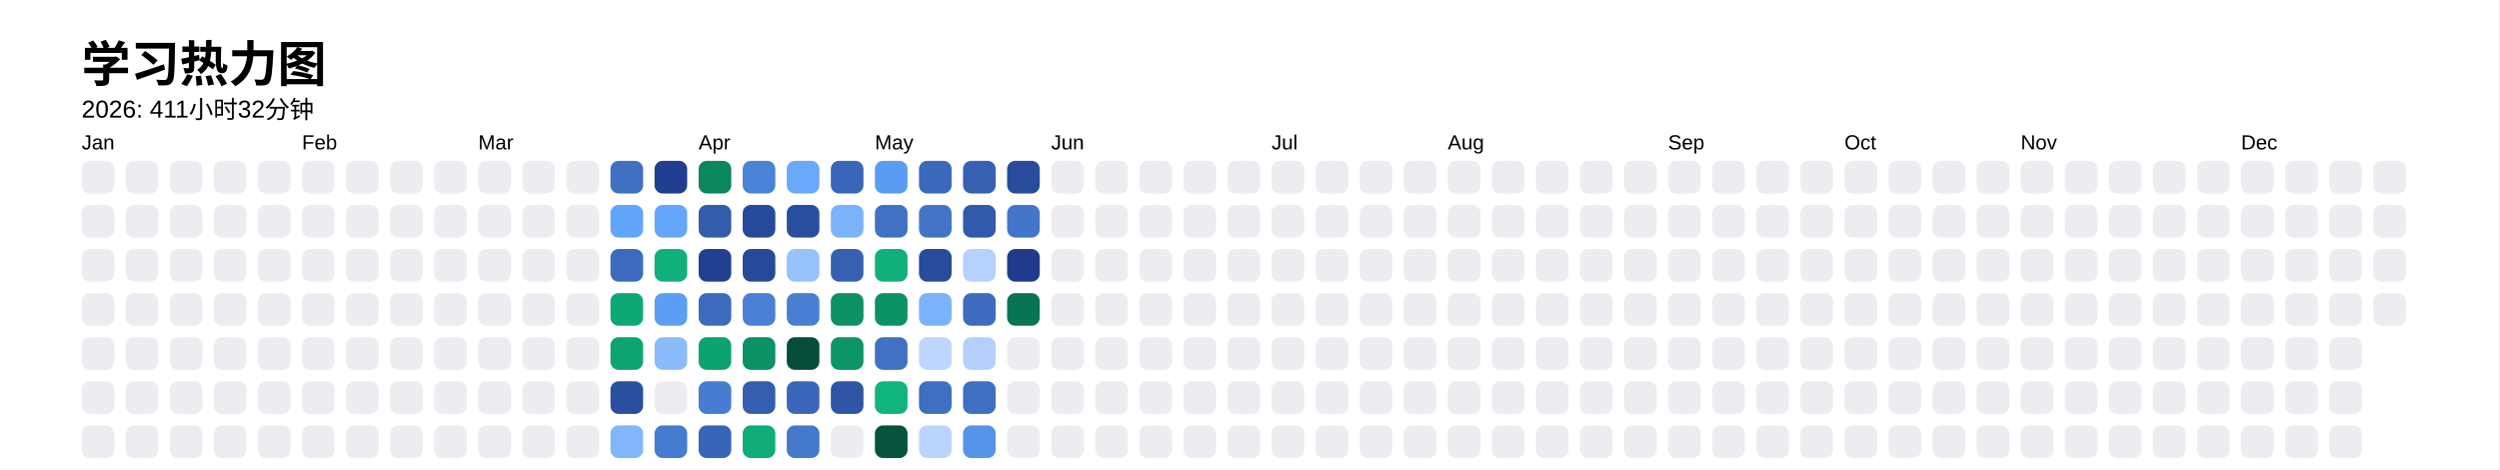
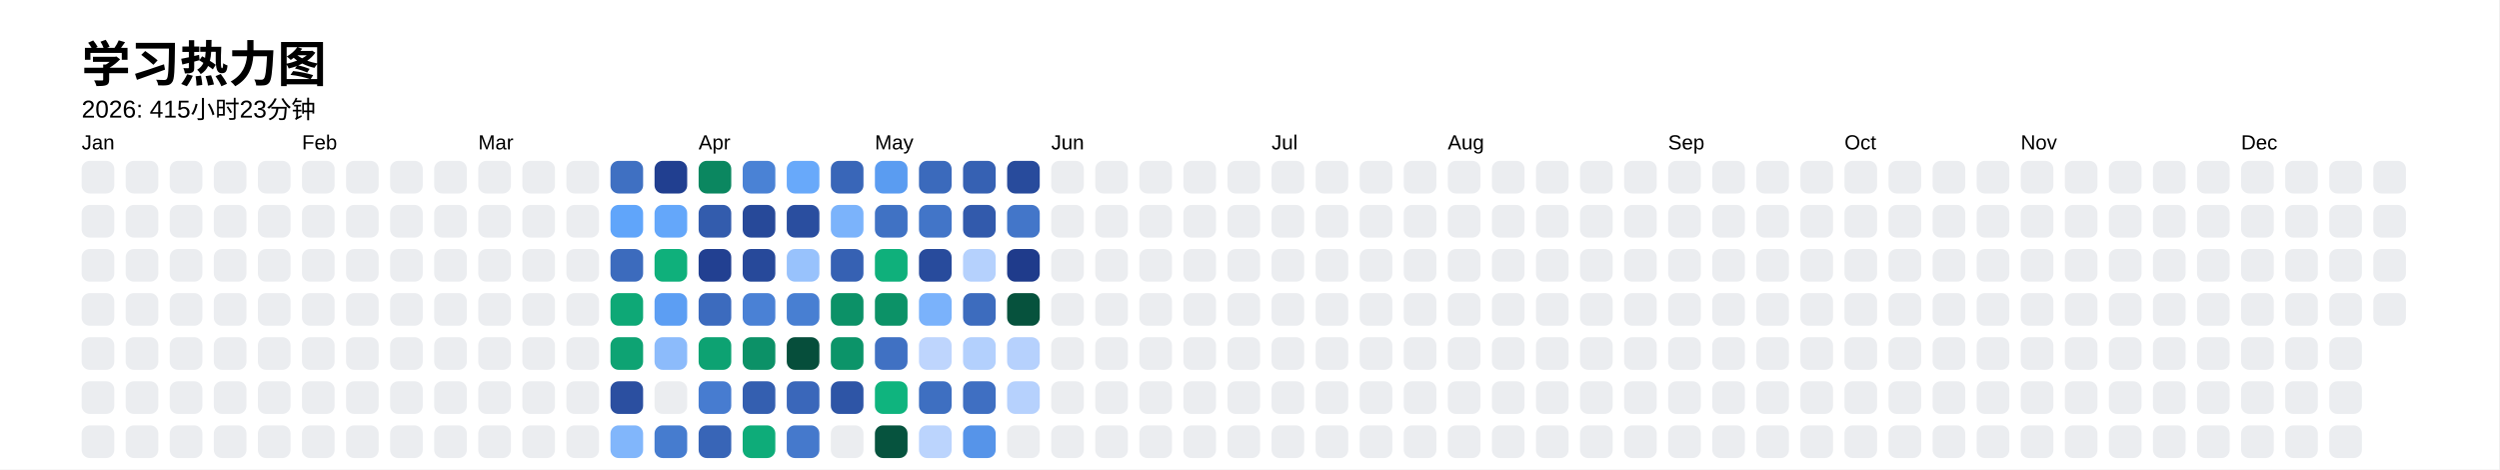
<svg xmlns="http://www.w3.org/2000/svg" style="background-color:white;" baseProfile="full" height="57.5mm" version="1.1" viewBox="0,0,306.2,57.5" width="306.2mm">
  <defs />
  <rect fill="#FFFFFF" height="57.5" width="306.2" x="0" y="0" />
  <text fill="#000000" style="font-size:6px; font-family:Arial; font-weight:bold;" x="10" y="10">学习热力图</text>
-   <text fill="#000000" style="font-size:3px; font-family:Arial;" x="10" y="14.4">2026: 411小时32分钟</text>
+   <text fill="#000000" style="font-size:3px; font-family:Arial;" x="10" y="14.4">2026: 415小时23分钟</text>
  <text fill="#000000" style="font-size:2.5px; font-family:Arial" x="10" y="18.3">Jan</text>
  <rect fill="#ebedf0" height="4" rx="1" ry="1" width="4" x="10" y="19.7" />
  <rect fill="#ebedf0" height="4" rx="1" ry="1" width="4" x="10" y="25.1" />
  <rect fill="#ebedf0" height="4" rx="1" ry="1" width="4" x="10" y="30.5" />
  <rect fill="#ebedf0" height="4" rx="1" ry="1" width="4" x="10" y="35.9" />
  <rect fill="#ebedf0" height="4" rx="1" ry="1" width="4" x="10" y="41.3" />
  <rect fill="#ebedf0" height="4" rx="1" ry="1" width="4" x="10" y="46.7" />
  <rect fill="#ebedf0" height="4" rx="1" ry="1" width="4" x="10" y="52.1" />
  <rect fill="#ebedf0" height="4" rx="1" ry="1" width="4" x="15.4" y="19.7" />
  <rect fill="#ebedf0" height="4" rx="1" ry="1" width="4" x="15.4" y="25.1" />
  <rect fill="#ebedf0" height="4" rx="1" ry="1" width="4" x="15.4" y="30.5" />
  <rect fill="#ebedf0" height="4" rx="1" ry="1" width="4" x="15.4" y="35.9" />
  <rect fill="#ebedf0" height="4" rx="1" ry="1" width="4" x="15.4" y="41.3" />
  <rect fill="#ebedf0" height="4" rx="1" ry="1" width="4" x="15.4" y="46.7" />
  <rect fill="#ebedf0" height="4" rx="1" ry="1" width="4" x="15.4" y="52.1" />
  <rect fill="#ebedf0" height="4" rx="1" ry="1" width="4" x="20.8" y="19.7" />
  <rect fill="#ebedf0" height="4" rx="1" ry="1" width="4" x="20.8" y="25.1" />
  <rect fill="#ebedf0" height="4" rx="1" ry="1" width="4" x="20.8" y="30.5" />
  <rect fill="#ebedf0" height="4" rx="1" ry="1" width="4" x="20.8" y="35.9" />
  <rect fill="#ebedf0" height="4" rx="1" ry="1" width="4" x="20.8" y="41.3" />
  <rect fill="#ebedf0" height="4" rx="1" ry="1" width="4" x="20.8" y="46.7" />
  <rect fill="#ebedf0" height="4" rx="1" ry="1" width="4" x="20.8" y="52.1" />
  <rect fill="#ebedf0" height="4" rx="1" ry="1" width="4" x="26.2" y="19.7" />
  <rect fill="#ebedf0" height="4" rx="1" ry="1" width="4" x="26.2" y="25.1" />
  <rect fill="#ebedf0" height="4" rx="1" ry="1" width="4" x="26.2" y="30.5" />
  <rect fill="#ebedf0" height="4" rx="1" ry="1" width="4" x="26.2" y="35.9" />
  <rect fill="#ebedf0" height="4" rx="1" ry="1" width="4" x="26.2" y="41.3" />
  <rect fill="#ebedf0" height="4" rx="1" ry="1" width="4" x="26.2" y="46.7" />
  <rect fill="#ebedf0" height="4" rx="1" ry="1" width="4" x="26.2" y="52.1" />
  <rect fill="#ebedf0" height="4" rx="1" ry="1" width="4" x="31.6" y="19.7" />
  <rect fill="#ebedf0" height="4" rx="1" ry="1" width="4" x="31.6" y="25.1" />
  <rect fill="#ebedf0" height="4" rx="1" ry="1" width="4" x="31.6" y="30.5" />
  <rect fill="#ebedf0" height="4" rx="1" ry="1" width="4" x="31.6" y="35.9" />
  <rect fill="#ebedf0" height="4" rx="1" ry="1" width="4" x="31.6" y="41.3" />
  <rect fill="#ebedf0" height="4" rx="1" ry="1" width="4" x="31.6" y="46.7" />
  <rect fill="#ebedf0" height="4" rx="1" ry="1" width="4" x="31.6" y="52.1" />
  <text fill="#000000" style="font-size:2.5px; font-family:Arial" x="37.0" y="18.3">Feb</text>
  <rect fill="#ebedf0" height="4" rx="1" ry="1" width="4" x="37.0" y="19.7" />
  <rect fill="#ebedf0" height="4" rx="1" ry="1" width="4" x="37.0" y="25.1" />
  <rect fill="#ebedf0" height="4" rx="1" ry="1" width="4" x="37.0" y="30.5" />
  <rect fill="#ebedf0" height="4" rx="1" ry="1" width="4" x="37.0" y="35.9" />
  <rect fill="#ebedf0" height="4" rx="1" ry="1" width="4" x="37.0" y="41.3" />
  <rect fill="#ebedf0" height="4" rx="1" ry="1" width="4" x="37.0" y="46.7" />
  <rect fill="#ebedf0" height="4" rx="1" ry="1" width="4" x="37.0" y="52.1" />
  <rect fill="#ebedf0" height="4" rx="1" ry="1" width="4" x="42.4" y="19.7" />
  <rect fill="#ebedf0" height="4" rx="1" ry="1" width="4" x="42.4" y="25.1" />
  <rect fill="#ebedf0" height="4" rx="1" ry="1" width="4" x="42.4" y="30.5" />
  <rect fill="#ebedf0" height="4" rx="1" ry="1" width="4" x="42.4" y="35.9" />
  <rect fill="#ebedf0" height="4" rx="1" ry="1" width="4" x="42.4" y="41.3" />
  <rect fill="#ebedf0" height="4" rx="1" ry="1" width="4" x="42.4" y="46.7" />
  <rect fill="#ebedf0" height="4" rx="1" ry="1" width="4" x="42.4" y="52.1" />
  <rect fill="#ebedf0" height="4" rx="1" ry="1" width="4" x="47.8" y="19.7" />
  <rect fill="#ebedf0" height="4" rx="1" ry="1" width="4" x="47.8" y="25.1" />
  <rect fill="#ebedf0" height="4" rx="1" ry="1" width="4" x="47.8" y="30.5" />
  <rect fill="#ebedf0" height="4" rx="1" ry="1" width="4" x="47.8" y="35.9" />
  <rect fill="#ebedf0" height="4" rx="1" ry="1" width="4" x="47.8" y="41.3" />
  <rect fill="#ebedf0" height="4" rx="1" ry="1" width="4" x="47.8" y="46.7" />
  <rect fill="#ebedf0" height="4" rx="1" ry="1" width="4" x="47.8" y="52.1" />
  <rect fill="#ebedf0" height="4" rx="1" ry="1" width="4" x="53.2" y="19.7" />
  <rect fill="#ebedf0" height="4" rx="1" ry="1" width="4" x="53.2" y="25.1" />
  <rect fill="#ebedf0" height="4" rx="1" ry="1" width="4" x="53.2" y="30.5" />
  <rect fill="#ebedf0" height="4" rx="1" ry="1" width="4" x="53.2" y="35.9" />
  <rect fill="#ebedf0" height="4" rx="1" ry="1" width="4" x="53.2" y="41.3" />
  <rect fill="#ebedf0" height="4" rx="1" ry="1" width="4" x="53.2" y="46.7" />
  <rect fill="#ebedf0" height="4" rx="1" ry="1" width="4" x="53.2" y="52.1" />
  <text fill="#000000" style="font-size:2.5px; font-family:Arial" x="58.6" y="18.3">Mar</text>
  <rect fill="#ebedf0" height="4" rx="1" ry="1" width="4" x="58.6" y="19.7" />
  <rect fill="#ebedf0" height="4" rx="1" ry="1" width="4" x="58.6" y="25.1" />
  <rect fill="#ebedf0" height="4" rx="1" ry="1" width="4" x="58.6" y="30.5" />
  <rect fill="#ebedf0" height="4" rx="1" ry="1" width="4" x="58.6" y="35.9" />
  <rect fill="#ebedf0" height="4" rx="1" ry="1" width="4" x="58.6" y="41.3" />
  <rect fill="#ebedf0" height="4" rx="1" ry="1" width="4" x="58.6" y="46.7" />
  <rect fill="#ebedf0" height="4" rx="1" ry="1" width="4" x="58.6" y="52.1" />
  <rect fill="#ebedf0" height="4" rx="1" ry="1" width="4" x="64" y="19.7" />
  <rect fill="#ebedf0" height="4" rx="1" ry="1" width="4" x="64" y="25.1" />
  <rect fill="#ebedf0" height="4" rx="1" ry="1" width="4" x="64" y="30.5" />
  <rect fill="#ebedf0" height="4" rx="1" ry="1" width="4" x="64" y="35.9" />
  <rect fill="#ebedf0" height="4" rx="1" ry="1" width="4" x="64" y="41.3" />
  <rect fill="#ebedf0" height="4" rx="1" ry="1" width="4" x="64" y="46.7" />
  <rect fill="#ebedf0" height="4" rx="1" ry="1" width="4" x="64" y="52.1" />
  <rect fill="#ebedf0" height="4" rx="1" ry="1" width="4" x="69.4" y="19.7" />
  <rect fill="#ebedf0" height="4" rx="1" ry="1" width="4" x="69.4" y="25.1" />
  <rect fill="#ebedf0" height="4" rx="1" ry="1" width="4" x="69.4" y="30.5" />
  <rect fill="#ebedf0" height="4" rx="1" ry="1" width="4" x="69.4" y="35.9" />
  <rect fill="#ebedf0" height="4" rx="1" ry="1" width="4" x="69.4" y="41.3" />
  <rect fill="#ebedf0" height="4" rx="1" ry="1" width="4" x="69.4" y="46.7" />
  <rect fill="#ebedf0" height="4" rx="1" ry="1" width="4" x="69.4" y="52.1" />
  <rect fill="#3f70c2" height="4" rx="1" ry="1" width="4" x="74.8" y="19.7" />
  <rect fill="#60a5fa" height="4" rx="1" ry="1" width="4" x="74.8" y="25.1" />
  <rect fill="#3c6bbd" height="4" rx="1" ry="1" width="4" x="74.8" y="30.5" />
  <rect fill="#0ea876" height="4" rx="1" ry="1" width="4" x="74.8" y="35.9" />
  <rect fill="#0ea373" height="4" rx="1" ry="1" width="4" x="74.8" y="41.3" />
  <rect fill="#2b4fa0" height="4" rx="1" ry="1" width="4" x="74.8" y="46.7" />
  <rect fill="#81b6fb" height="4" rx="1" ry="1" width="4" x="74.8" y="52.1" />
  <rect fill="#213f90" height="4" rx="1" ry="1" width="4" x="80.2" y="19.7" />
  <rect fill="#64a7fa" height="4" rx="1" ry="1" width="4" x="80.2" y="25.1" />
  <rect fill="#0fb07b" height="4" rx="1" ry="1" width="4" x="80.2" y="30.5" />
  <rect fill="#5c9ef3" height="4" rx="1" ry="1" width="4" x="80.2" y="35.9" />
  <rect fill="#8cbbfb" height="4" rx="1" ry="1" width="4" x="80.2" y="41.3" />
  <rect fill="#ebedf0" height="4" rx="1" ry="1" width="4" x="80.2" y="46.7" />
  <rect fill="#467ccf" height="4" rx="1" ry="1" width="4" x="80.2" y="52.1" />
  <text fill="#000000" style="font-size:2.5px; font-family:Arial" x="85.6" y="18.3">Apr</text>
  <rect fill="#0b8760" height="4" rx="1" ry="1" width="4" x="85.6" y="19.7" />
  <rect fill="#335cad" height="4" rx="1" ry="1" width="4" x="85.6" y="25.1" />
  <rect fill="#224091" height="4" rx="1" ry="1" width="4" x="85.6" y="30.5" />
  <rect fill="#3c6bbe" height="4" rx="1" ry="1" width="4" x="85.6" y="35.9" />
  <rect fill="#0da272" height="4" rx="1" ry="1" width="4" x="85.6" y="41.3" />
  <rect fill="#477cd0" height="4" rx="1" ry="1" width="4" x="85.6" y="46.7" />
  <rect fill="#3865b7" height="4" rx="1" ry="1" width="4" x="85.6" y="52.1" />
  <rect fill="#4a82d5" height="4" rx="1" ry="1" width="4" x="91" y="19.7" />
  <rect fill="#274999" height="4" rx="1" ry="1" width="4" x="91" y="25.1" />
  <rect fill="#27499a" height="4" rx="1" ry="1" width="4" x="91" y="30.5" />
  <rect fill="#4a81d5" height="4" rx="1" ry="1" width="4" x="91" y="35.9" />
  <rect fill="#0c9167" height="4" rx="1" ry="1" width="4" x="91" y="41.3" />
  <rect fill="#345fb0" height="4" rx="1" ry="1" width="4" x="91" y="46.7" />
  <rect fill="#0eac79" height="4" rx="1" ry="1" width="4" x="91" y="52.1" />
  <rect fill="#68a9fa" height="4" rx="1" ry="1" width="4" x="96.4" y="19.7" />
  <rect fill="#2a4e9f" height="4" rx="1" ry="1" width="4" x="96.4" y="25.1" />
  <rect fill="#98c2fc" height="4" rx="1" ry="1" width="4" x="96.4" y="30.5" />
  <rect fill="#487fd2" height="4" rx="1" ry="1" width="4" x="96.4" y="35.9" />
  <rect fill="#064e3b" height="4" rx="1" ry="1" width="4" x="96.4" y="41.3" />
  <rect fill="#3a67ba" height="4" rx="1" ry="1" width="4" x="96.4" y="46.7" />
  <rect fill="#4579cc" height="4" rx="1" ry="1" width="4" x="96.4" y="52.1" />
  <rect fill="#3966b8" height="4" rx="1" ry="1" width="4" x="101.8" y="19.7" />
  <rect fill="#7bb3fb" height="4" rx="1" ry="1" width="4" x="101.8" y="25.1" />
  <rect fill="#3661b3" height="4" rx="1" ry="1" width="4" x="101.8" y="30.5" />
  <rect fill="#0c9167" height="4" rx="1" ry="1" width="4" x="101.8" y="35.9" />
  <rect fill="#0c9469" height="4" rx="1" ry="1" width="4" x="101.8" y="41.3" />
  <rect fill="#2e55a6" height="4" rx="1" ry="1" width="4" x="101.8" y="46.7" />
  <rect fill="#ebedf0" height="4" rx="1" ry="1" width="4" x="101.8" y="52.1" />
  <text fill="#000000" style="font-size:2.5px; font-family:Arial" x="107.2" y="18.3">May</text>
  <rect fill="#5a9cf1" height="4" rx="1" ry="1" width="4" x="107.2" y="19.7" />
  <rect fill="#4072c4" height="4" rx="1" ry="1" width="4" x="107.2" y="25.1" />
  <rect fill="#0fb07b" height="4" rx="1" ry="1" width="4" x="107.2" y="30.5" />
  <rect fill="#0c9267" height="4" rx="1" ry="1" width="4" x="107.2" y="35.9" />
  <rect fill="#4071c3" height="4" rx="1" ry="1" width="4" x="107.2" y="41.3" />
  <rect fill="#0fb47e" height="4" rx="1" ry="1" width="4" x="107.2" y="46.7" />
  <rect fill="#06533e" height="4" rx="1" ry="1" width="4" x="107.2" y="52.1" />
  <rect fill="#3b6abc" height="4" rx="1" ry="1" width="4" x="112.6" y="19.7" />
  <rect fill="#4275c8" height="4" rx="1" ry="1" width="4" x="112.6" y="25.1" />
  <rect fill="#284b9c" height="4" rx="1" ry="1" width="4" x="112.6" y="30.5" />
  <rect fill="#7ab2fb" height="4" rx="1" ry="1" width="4" x="112.6" y="35.9" />
  <rect fill="#bed5fd" height="4" rx="1" ry="1" width="4" x="112.6" y="41.3" />
  <rect fill="#3e6fc1" height="4" rx="1" ry="1" width="4" x="112.6" y="46.7" />
  <rect fill="#bbd4fd" height="4" rx="1" ry="1" width="4" x="112.6" y="52.1" />
  <rect fill="#3661b3" height="4" rx="1" ry="1" width="4" x="118" y="19.7" />
  <rect fill="#325aac" height="4" rx="1" ry="1" width="4" x="118" y="25.1" />
  <rect fill="#b5d1fd" height="4" rx="1" ry="1" width="4" x="118" y="30.5" />
  <rect fill="#3d6cbe" height="4" rx="1" ry="1" width="4" x="118" y="35.9" />
  <rect fill="#b3d0fd" height="4" rx="1" ry="1" width="4" x="118" y="41.3" />
  <rect fill="#3f6fc2" height="4" rx="1" ry="1" width="4" x="118" y="46.7" />
  <rect fill="#5694e9" height="4" rx="1" ry="1" width="4" x="118" y="52.1" />
  <rect fill="#284b9c" height="4" rx="1" ry="1" width="4" x="123.4" y="19.7" />
  <rect fill="#4376c9" height="4" rx="1" ry="1" width="4" x="123.4" y="25.1" />
  <rect fill="#1f3b8b" height="4" rx="1" ry="1" width="4" x="123.4" y="30.5" />
-   <rect fill="#097454" height="4" rx="1" ry="1" width="4" x="123.4" y="35.9" />
-   <rect fill="#ebedf0" height="4" rx="1" ry="1" width="4" x="123.4" y="41.3" />
-   <rect fill="#ebedf0" height="4" rx="1" ry="1" width="4" x="123.4" y="46.7" />
+   <rect fill="#06523d" height="4" rx="1" ry="1" width="4" x="123.4" y="35.9" />
+   <rect fill="#b6d1fd" height="4" rx="1" ry="1" width="4" x="123.4" y="41.3" />
+   <rect fill="#b6d1fd" height="4" rx="1" ry="1" width="4" x="123.4" y="46.7" />
  <rect fill="#ebedf0" height="4" rx="1" ry="1" width="4" x="123.4" y="52.1" />
  <text fill="#000000" style="font-size:2.5px; font-family:Arial" x="128.8" y="18.3">Jun</text>
  <rect fill="#ebedf0" height="4" rx="1" ry="1" width="4" x="128.8" y="19.7" />
  <rect fill="#ebedf0" height="4" rx="1" ry="1" width="4" x="128.8" y="25.1" />
  <rect fill="#ebedf0" height="4" rx="1" ry="1" width="4" x="128.8" y="30.5" />
  <rect fill="#ebedf0" height="4" rx="1" ry="1" width="4" x="128.8" y="35.9" />
  <rect fill="#ebedf0" height="4" rx="1" ry="1" width="4" x="128.8" y="41.3" />
  <rect fill="#ebedf0" height="4" rx="1" ry="1" width="4" x="128.8" y="46.7" />
  <rect fill="#ebedf0" height="4" rx="1" ry="1" width="4" x="128.8" y="52.1" />
  <rect fill="#ebedf0" height="4" rx="1" ry="1" width="4" x="134.2" y="19.7" />
  <rect fill="#ebedf0" height="4" rx="1" ry="1" width="4" x="134.2" y="25.1" />
  <rect fill="#ebedf0" height="4" rx="1" ry="1" width="4" x="134.2" y="30.5" />
  <rect fill="#ebedf0" height="4" rx="1" ry="1" width="4" x="134.2" y="35.9" />
  <rect fill="#ebedf0" height="4" rx="1" ry="1" width="4" x="134.2" y="41.3" />
  <rect fill="#ebedf0" height="4" rx="1" ry="1" width="4" x="134.2" y="46.7" />
  <rect fill="#ebedf0" height="4" rx="1" ry="1" width="4" x="134.2" y="52.1" />
  <rect fill="#ebedf0" height="4" rx="1" ry="1" width="4" x="139.6" y="19.7" />
  <rect fill="#ebedf0" height="4" rx="1" ry="1" width="4" x="139.6" y="25.1" />
  <rect fill="#ebedf0" height="4" rx="1" ry="1" width="4" x="139.6" y="30.5" />
  <rect fill="#ebedf0" height="4" rx="1" ry="1" width="4" x="139.6" y="35.9" />
  <rect fill="#ebedf0" height="4" rx="1" ry="1" width="4" x="139.6" y="41.3" />
  <rect fill="#ebedf0" height="4" rx="1" ry="1" width="4" x="139.6" y="46.7" />
  <rect fill="#ebedf0" height="4" rx="1" ry="1" width="4" x="139.6" y="52.1" />
  <rect fill="#ebedf0" height="4" rx="1" ry="1" width="4" x="145" y="19.7" />
  <rect fill="#ebedf0" height="4" rx="1" ry="1" width="4" x="145" y="25.1" />
  <rect fill="#ebedf0" height="4" rx="1" ry="1" width="4" x="145" y="30.5" />
  <rect fill="#ebedf0" height="4" rx="1" ry="1" width="4" x="145" y="35.9" />
  <rect fill="#ebedf0" height="4" rx="1" ry="1" width="4" x="145" y="41.3" />
  <rect fill="#ebedf0" height="4" rx="1" ry="1" width="4" x="145" y="46.7" />
  <rect fill="#ebedf0" height="4" rx="1" ry="1" width="4" x="145" y="52.1" />
  <rect fill="#ebedf0" height="4" rx="1" ry="1" width="4" x="150.4" y="19.7" />
  <rect fill="#ebedf0" height="4" rx="1" ry="1" width="4" x="150.4" y="25.1" />
  <rect fill="#ebedf0" height="4" rx="1" ry="1" width="4" x="150.4" y="30.5" />
  <rect fill="#ebedf0" height="4" rx="1" ry="1" width="4" x="150.4" y="35.9" />
  <rect fill="#ebedf0" height="4" rx="1" ry="1" width="4" x="150.4" y="41.3" />
  <rect fill="#ebedf0" height="4" rx="1" ry="1" width="4" x="150.4" y="46.7" />
  <rect fill="#ebedf0" height="4" rx="1" ry="1" width="4" x="150.4" y="52.1" />
  <text fill="#000000" style="font-size:2.5px; font-family:Arial" x="155.8" y="18.3">Jul</text>
  <rect fill="#ebedf0" height="4" rx="1" ry="1" width="4" x="155.8" y="19.7" />
  <rect fill="#ebedf0" height="4" rx="1" ry="1" width="4" x="155.8" y="25.1" />
  <rect fill="#ebedf0" height="4" rx="1" ry="1" width="4" x="155.8" y="30.5" />
  <rect fill="#ebedf0" height="4" rx="1" ry="1" width="4" x="155.8" y="35.9" />
  <rect fill="#ebedf0" height="4" rx="1" ry="1" width="4" x="155.8" y="41.3" />
  <rect fill="#ebedf0" height="4" rx="1" ry="1" width="4" x="155.8" y="46.7" />
  <rect fill="#ebedf0" height="4" rx="1" ry="1" width="4" x="155.8" y="52.1" />
  <rect fill="#ebedf0" height="4" rx="1" ry="1" width="4" x="161.2" y="19.7" />
  <rect fill="#ebedf0" height="4" rx="1" ry="1" width="4" x="161.2" y="25.1" />
  <rect fill="#ebedf0" height="4" rx="1" ry="1" width="4" x="161.2" y="30.5" />
  <rect fill="#ebedf0" height="4" rx="1" ry="1" width="4" x="161.2" y="35.9" />
  <rect fill="#ebedf0" height="4" rx="1" ry="1" width="4" x="161.2" y="41.3" />
  <rect fill="#ebedf0" height="4" rx="1" ry="1" width="4" x="161.2" y="46.7" />
  <rect fill="#ebedf0" height="4" rx="1" ry="1" width="4" x="161.2" y="52.1" />
  <rect fill="#ebedf0" height="4" rx="1" ry="1" width="4" x="166.6" y="19.7" />
  <rect fill="#ebedf0" height="4" rx="1" ry="1" width="4" x="166.6" y="25.1" />
  <rect fill="#ebedf0" height="4" rx="1" ry="1" width="4" x="166.6" y="30.5" />
  <rect fill="#ebedf0" height="4" rx="1" ry="1" width="4" x="166.6" y="35.9" />
  <rect fill="#ebedf0" height="4" rx="1" ry="1" width="4" x="166.6" y="41.3" />
  <rect fill="#ebedf0" height="4" rx="1" ry="1" width="4" x="166.6" y="46.7" />
  <rect fill="#ebedf0" height="4" rx="1" ry="1" width="4" x="166.6" y="52.1" />
  <rect fill="#ebedf0" height="4" rx="1" ry="1" width="4" x="172" y="19.7" />
  <rect fill="#ebedf0" height="4" rx="1" ry="1" width="4" x="172" y="25.1" />
  <rect fill="#ebedf0" height="4" rx="1" ry="1" width="4" x="172" y="30.5" />
  <rect fill="#ebedf0" height="4" rx="1" ry="1" width="4" x="172" y="35.9" />
  <rect fill="#ebedf0" height="4" rx="1" ry="1" width="4" x="172" y="41.3" />
  <rect fill="#ebedf0" height="4" rx="1" ry="1" width="4" x="172" y="46.7" />
  <rect fill="#ebedf0" height="4" rx="1" ry="1" width="4" x="172" y="52.1" />
  <text fill="#000000" style="font-size:2.5px; font-family:Arial" x="177.4" y="18.3">Aug</text>
  <rect fill="#ebedf0" height="4" rx="1" ry="1" width="4" x="177.4" y="19.7" />
  <rect fill="#ebedf0" height="4" rx="1" ry="1" width="4" x="177.4" y="25.1" />
  <rect fill="#ebedf0" height="4" rx="1" ry="1" width="4" x="177.4" y="30.5" />
  <rect fill="#ebedf0" height="4" rx="1" ry="1" width="4" x="177.4" y="35.9" />
  <rect fill="#ebedf0" height="4" rx="1" ry="1" width="4" x="177.4" y="41.3" />
  <rect fill="#ebedf0" height="4" rx="1" ry="1" width="4" x="177.4" y="46.7" />
  <rect fill="#ebedf0" height="4" rx="1" ry="1" width="4" x="177.4" y="52.1" />
  <rect fill="#ebedf0" height="4" rx="1" ry="1" width="4" x="182.8" y="19.7" />
  <rect fill="#ebedf0" height="4" rx="1" ry="1" width="4" x="182.8" y="25.1" />
  <rect fill="#ebedf0" height="4" rx="1" ry="1" width="4" x="182.8" y="30.5" />
  <rect fill="#ebedf0" height="4" rx="1" ry="1" width="4" x="182.8" y="35.9" />
  <rect fill="#ebedf0" height="4" rx="1" ry="1" width="4" x="182.8" y="41.3" />
  <rect fill="#ebedf0" height="4" rx="1" ry="1" width="4" x="182.8" y="46.7" />
  <rect fill="#ebedf0" height="4" rx="1" ry="1" width="4" x="182.8" y="52.1" />
  <rect fill="#ebedf0" height="4" rx="1" ry="1" width="4" x="188.2" y="19.7" />
  <rect fill="#ebedf0" height="4" rx="1" ry="1" width="4" x="188.2" y="25.1" />
  <rect fill="#ebedf0" height="4" rx="1" ry="1" width="4" x="188.2" y="30.5" />
  <rect fill="#ebedf0" height="4" rx="1" ry="1" width="4" x="188.2" y="35.9" />
  <rect fill="#ebedf0" height="4" rx="1" ry="1" width="4" x="188.2" y="41.3" />
  <rect fill="#ebedf0" height="4" rx="1" ry="1" width="4" x="188.2" y="46.7" />
  <rect fill="#ebedf0" height="4" rx="1" ry="1" width="4" x="188.2" y="52.1" />
  <rect fill="#ebedf0" height="4" rx="1" ry="1" width="4" x="193.6" y="19.7" />
  <rect fill="#ebedf0" height="4" rx="1" ry="1" width="4" x="193.6" y="25.1" />
  <rect fill="#ebedf0" height="4" rx="1" ry="1" width="4" x="193.6" y="30.5" />
  <rect fill="#ebedf0" height="4" rx="1" ry="1" width="4" x="193.6" y="35.9" />
  <rect fill="#ebedf0" height="4" rx="1" ry="1" width="4" x="193.6" y="41.3" />
  <rect fill="#ebedf0" height="4" rx="1" ry="1" width="4" x="193.6" y="46.7" />
  <rect fill="#ebedf0" height="4" rx="1" ry="1" width="4" x="193.6" y="52.1" />
  <rect fill="#ebedf0" height="4" rx="1" ry="1" width="4" x="199" y="19.7" />
  <rect fill="#ebedf0" height="4" rx="1" ry="1" width="4" x="199" y="25.1" />
  <rect fill="#ebedf0" height="4" rx="1" ry="1" width="4" x="199" y="30.5" />
  <rect fill="#ebedf0" height="4" rx="1" ry="1" width="4" x="199" y="35.9" />
  <rect fill="#ebedf0" height="4" rx="1" ry="1" width="4" x="199" y="41.3" />
  <rect fill="#ebedf0" height="4" rx="1" ry="1" width="4" x="199" y="46.7" />
  <rect fill="#ebedf0" height="4" rx="1" ry="1" width="4" x="199" y="52.1" />
  <text fill="#000000" style="font-size:2.5px; font-family:Arial" x="204.4" y="18.3">Sep</text>
  <rect fill="#ebedf0" height="4" rx="1" ry="1" width="4" x="204.4" y="19.7" />
  <rect fill="#ebedf0" height="4" rx="1" ry="1" width="4" x="204.4" y="25.1" />
  <rect fill="#ebedf0" height="4" rx="1" ry="1" width="4" x="204.4" y="30.5" />
  <rect fill="#ebedf0" height="4" rx="1" ry="1" width="4" x="204.4" y="35.9" />
  <rect fill="#ebedf0" height="4" rx="1" ry="1" width="4" x="204.4" y="41.3" />
  <rect fill="#ebedf0" height="4" rx="1" ry="1" width="4" x="204.4" y="46.7" />
  <rect fill="#ebedf0" height="4" rx="1" ry="1" width="4" x="204.4" y="52.1" />
  <rect fill="#ebedf0" height="4" rx="1" ry="1" width="4" x="209.8" y="19.7" />
  <rect fill="#ebedf0" height="4" rx="1" ry="1" width="4" x="209.8" y="25.1" />
  <rect fill="#ebedf0" height="4" rx="1" ry="1" width="4" x="209.8" y="30.5" />
  <rect fill="#ebedf0" height="4" rx="1" ry="1" width="4" x="209.8" y="35.9" />
  <rect fill="#ebedf0" height="4" rx="1" ry="1" width="4" x="209.8" y="41.3" />
  <rect fill="#ebedf0" height="4" rx="1" ry="1" width="4" x="209.8" y="46.7" />
  <rect fill="#ebedf0" height="4" rx="1" ry="1" width="4" x="209.8" y="52.1" />
  <rect fill="#ebedf0" height="4" rx="1" ry="1" width="4" x="215.2" y="19.7" />
  <rect fill="#ebedf0" height="4" rx="1" ry="1" width="4" x="215.2" y="25.1" />
  <rect fill="#ebedf0" height="4" rx="1" ry="1" width="4" x="215.2" y="30.5" />
  <rect fill="#ebedf0" height="4" rx="1" ry="1" width="4" x="215.2" y="35.9" />
  <rect fill="#ebedf0" height="4" rx="1" ry="1" width="4" x="215.2" y="41.3" />
  <rect fill="#ebedf0" height="4" rx="1" ry="1" width="4" x="215.2" y="46.7" />
  <rect fill="#ebedf0" height="4" rx="1" ry="1" width="4" x="215.2" y="52.1" />
  <rect fill="#ebedf0" height="4" rx="1" ry="1" width="4" x="220.6" y="19.7" />
  <rect fill="#ebedf0" height="4" rx="1" ry="1" width="4" x="220.6" y="25.1" />
  <rect fill="#ebedf0" height="4" rx="1" ry="1" width="4" x="220.6" y="30.5" />
  <rect fill="#ebedf0" height="4" rx="1" ry="1" width="4" x="220.6" y="35.9" />
  <rect fill="#ebedf0" height="4" rx="1" ry="1" width="4" x="220.6" y="41.3" />
  <rect fill="#ebedf0" height="4" rx="1" ry="1" width="4" x="220.6" y="46.7" />
  <rect fill="#ebedf0" height="4" rx="1" ry="1" width="4" x="220.6" y="52.1" />
  <text fill="#000000" style="font-size:2.5px; font-family:Arial" x="226" y="18.3">Oct</text>
  <rect fill="#ebedf0" height="4" rx="1" ry="1" width="4" x="226" y="19.7" />
  <rect fill="#ebedf0" height="4" rx="1" ry="1" width="4" x="226" y="25.1" />
  <rect fill="#ebedf0" height="4" rx="1" ry="1" width="4" x="226" y="30.5" />
  <rect fill="#ebedf0" height="4" rx="1" ry="1" width="4" x="226" y="35.9" />
  <rect fill="#ebedf0" height="4" rx="1" ry="1" width="4" x="226" y="41.3" />
  <rect fill="#ebedf0" height="4" rx="1" ry="1" width="4" x="226" y="46.7" />
  <rect fill="#ebedf0" height="4" rx="1" ry="1" width="4" x="226" y="52.1" />
  <rect fill="#ebedf0" height="4" rx="1" ry="1" width="4" x="231.4" y="19.7" />
  <rect fill="#ebedf0" height="4" rx="1" ry="1" width="4" x="231.4" y="25.1" />
  <rect fill="#ebedf0" height="4" rx="1" ry="1" width="4" x="231.4" y="30.5" />
  <rect fill="#ebedf0" height="4" rx="1" ry="1" width="4" x="231.4" y="35.9" />
  <rect fill="#ebedf0" height="4" rx="1" ry="1" width="4" x="231.4" y="41.3" />
  <rect fill="#ebedf0" height="4" rx="1" ry="1" width="4" x="231.4" y="46.7" />
  <rect fill="#ebedf0" height="4" rx="1" ry="1" width="4" x="231.4" y="52.1" />
  <rect fill="#ebedf0" height="4" rx="1" ry="1" width="4" x="236.8" y="19.7" />
  <rect fill="#ebedf0" height="4" rx="1" ry="1" width="4" x="236.8" y="25.1" />
  <rect fill="#ebedf0" height="4" rx="1" ry="1" width="4" x="236.8" y="30.5" />
  <rect fill="#ebedf0" height="4" rx="1" ry="1" width="4" x="236.8" y="35.9" />
  <rect fill="#ebedf0" height="4" rx="1" ry="1" width="4" x="236.8" y="41.3" />
  <rect fill="#ebedf0" height="4" rx="1" ry="1" width="4" x="236.8" y="46.7" />
  <rect fill="#ebedf0" height="4" rx="1" ry="1" width="4" x="236.8" y="52.1" />
  <rect fill="#ebedf0" height="4" rx="1" ry="1" width="4" x="242.2" y="19.7" />
  <rect fill="#ebedf0" height="4" rx="1" ry="1" width="4" x="242.2" y="25.1" />
  <rect fill="#ebedf0" height="4" rx="1" ry="1" width="4" x="242.2" y="30.5" />
  <rect fill="#ebedf0" height="4" rx="1" ry="1" width="4" x="242.2" y="35.9" />
  <rect fill="#ebedf0" height="4" rx="1" ry="1" width="4" x="242.2" y="41.3" />
  <rect fill="#ebedf0" height="4" rx="1" ry="1" width="4" x="242.2" y="46.7" />
  <rect fill="#ebedf0" height="4" rx="1" ry="1" width="4" x="242.2" y="52.1" />
  <text fill="#000000" style="font-size:2.5px; font-family:Arial" x="247.6" y="18.3">Nov</text>
  <rect fill="#ebedf0" height="4" rx="1" ry="1" width="4" x="247.6" y="19.7" />
  <rect fill="#ebedf0" height="4" rx="1" ry="1" width="4" x="247.6" y="25.1" />
  <rect fill="#ebedf0" height="4" rx="1" ry="1" width="4" x="247.6" y="30.5" />
  <rect fill="#ebedf0" height="4" rx="1" ry="1" width="4" x="247.6" y="35.9" />
  <rect fill="#ebedf0" height="4" rx="1" ry="1" width="4" x="247.6" y="41.3" />
  <rect fill="#ebedf0" height="4" rx="1" ry="1" width="4" x="247.6" y="46.7" />
  <rect fill="#ebedf0" height="4" rx="1" ry="1" width="4" x="247.6" y="52.1" />
  <rect fill="#ebedf0" height="4" rx="1" ry="1" width="4" x="253" y="19.7" />
  <rect fill="#ebedf0" height="4" rx="1" ry="1" width="4" x="253" y="25.1" />
  <rect fill="#ebedf0" height="4" rx="1" ry="1" width="4" x="253" y="30.5" />
  <rect fill="#ebedf0" height="4" rx="1" ry="1" width="4" x="253" y="35.9" />
  <rect fill="#ebedf0" height="4" rx="1" ry="1" width="4" x="253" y="41.3" />
  <rect fill="#ebedf0" height="4" rx="1" ry="1" width="4" x="253" y="46.7" />
  <rect fill="#ebedf0" height="4" rx="1" ry="1" width="4" x="253" y="52.1" />
  <rect fill="#ebedf0" height="4" rx="1" ry="1" width="4" x="258.4" y="19.7" />
  <rect fill="#ebedf0" height="4" rx="1" ry="1" width="4" x="258.4" y="25.1" />
  <rect fill="#ebedf0" height="4" rx="1" ry="1" width="4" x="258.4" y="30.5" />
  <rect fill="#ebedf0" height="4" rx="1" ry="1" width="4" x="258.4" y="35.9" />
  <rect fill="#ebedf0" height="4" rx="1" ry="1" width="4" x="258.4" y="41.3" />
  <rect fill="#ebedf0" height="4" rx="1" ry="1" width="4" x="258.4" y="46.7" />
  <rect fill="#ebedf0" height="4" rx="1" ry="1" width="4" x="258.4" y="52.1" />
  <rect fill="#ebedf0" height="4" rx="1" ry="1" width="4" x="263.8" y="19.7" />
  <rect fill="#ebedf0" height="4" rx="1" ry="1" width="4" x="263.8" y="25.1" />
  <rect fill="#ebedf0" height="4" rx="1" ry="1" width="4" x="263.8" y="30.5" />
  <rect fill="#ebedf0" height="4" rx="1" ry="1" width="4" x="263.8" y="35.9" />
  <rect fill="#ebedf0" height="4" rx="1" ry="1" width="4" x="263.8" y="41.3" />
  <rect fill="#ebedf0" height="4" rx="1" ry="1" width="4" x="263.8" y="46.7" />
  <rect fill="#ebedf0" height="4" rx="1" ry="1" width="4" x="263.8" y="52.1" />
  <rect fill="#ebedf0" height="4" rx="1" ry="1" width="4" x="269.2" y="19.7" />
  <rect fill="#ebedf0" height="4" rx="1" ry="1" width="4" x="269.2" y="25.1" />
  <rect fill="#ebedf0" height="4" rx="1" ry="1" width="4" x="269.2" y="30.5" />
  <rect fill="#ebedf0" height="4" rx="1" ry="1" width="4" x="269.2" y="35.9" />
  <rect fill="#ebedf0" height="4" rx="1" ry="1" width="4" x="269.2" y="41.3" />
  <rect fill="#ebedf0" height="4" rx="1" ry="1" width="4" x="269.2" y="46.7" />
  <rect fill="#ebedf0" height="4" rx="1" ry="1" width="4" x="269.2" y="52.1" />
  <text fill="#000000" style="font-size:2.5px; font-family:Arial" x="274.6" y="18.3">Dec</text>
  <rect fill="#ebedf0" height="4" rx="1" ry="1" width="4" x="274.6" y="19.7" />
  <rect fill="#ebedf0" height="4" rx="1" ry="1" width="4" x="274.6" y="25.1" />
  <rect fill="#ebedf0" height="4" rx="1" ry="1" width="4" x="274.6" y="30.5" />
  <rect fill="#ebedf0" height="4" rx="1" ry="1" width="4" x="274.6" y="35.9" />
  <rect fill="#ebedf0" height="4" rx="1" ry="1" width="4" x="274.6" y="41.3" />
  <rect fill="#ebedf0" height="4" rx="1" ry="1" width="4" x="274.6" y="46.7" />
  <rect fill="#ebedf0" height="4" rx="1" ry="1" width="4" x="274.6" y="52.1" />
  <rect fill="#ebedf0" height="4" rx="1" ry="1" width="4" x="280" y="19.7" />
  <rect fill="#ebedf0" height="4" rx="1" ry="1" width="4" x="280" y="25.1" />
  <rect fill="#ebedf0" height="4" rx="1" ry="1" width="4" x="280" y="30.5" />
  <rect fill="#ebedf0" height="4" rx="1" ry="1" width="4" x="280" y="35.9" />
  <rect fill="#ebedf0" height="4" rx="1" ry="1" width="4" x="280" y="41.3" />
  <rect fill="#ebedf0" height="4" rx="1" ry="1" width="4" x="280" y="46.7" />
  <rect fill="#ebedf0" height="4" rx="1" ry="1" width="4" x="280" y="52.1" />
  <rect fill="#ebedf0" height="4" rx="1" ry="1" width="4" x="285.4" y="19.7" />
  <rect fill="#ebedf0" height="4" rx="1" ry="1" width="4" x="285.4" y="25.1" />
  <rect fill="#ebedf0" height="4" rx="1" ry="1" width="4" x="285.4" y="30.5" />
  <rect fill="#ebedf0" height="4" rx="1" ry="1" width="4" x="285.4" y="35.9" />
  <rect fill="#ebedf0" height="4" rx="1" ry="1" width="4" x="285.4" y="41.3" />
  <rect fill="#ebedf0" height="4" rx="1" ry="1" width="4" x="285.4" y="46.7" />
  <rect fill="#ebedf0" height="4" rx="1" ry="1" width="4" x="285.4" y="52.1" />
  <rect fill="#ebedf0" height="4" rx="1" ry="1" width="4" x="290.8" y="19.7" />
  <rect fill="#ebedf0" height="4" rx="1" ry="1" width="4" x="290.8" y="25.1" />
  <rect fill="#ebedf0" height="4" rx="1" ry="1" width="4" x="290.8" y="30.5" />
  <rect fill="#ebedf0" height="4" rx="1" ry="1" width="4" x="290.8" y="35.9" />
</svg>
